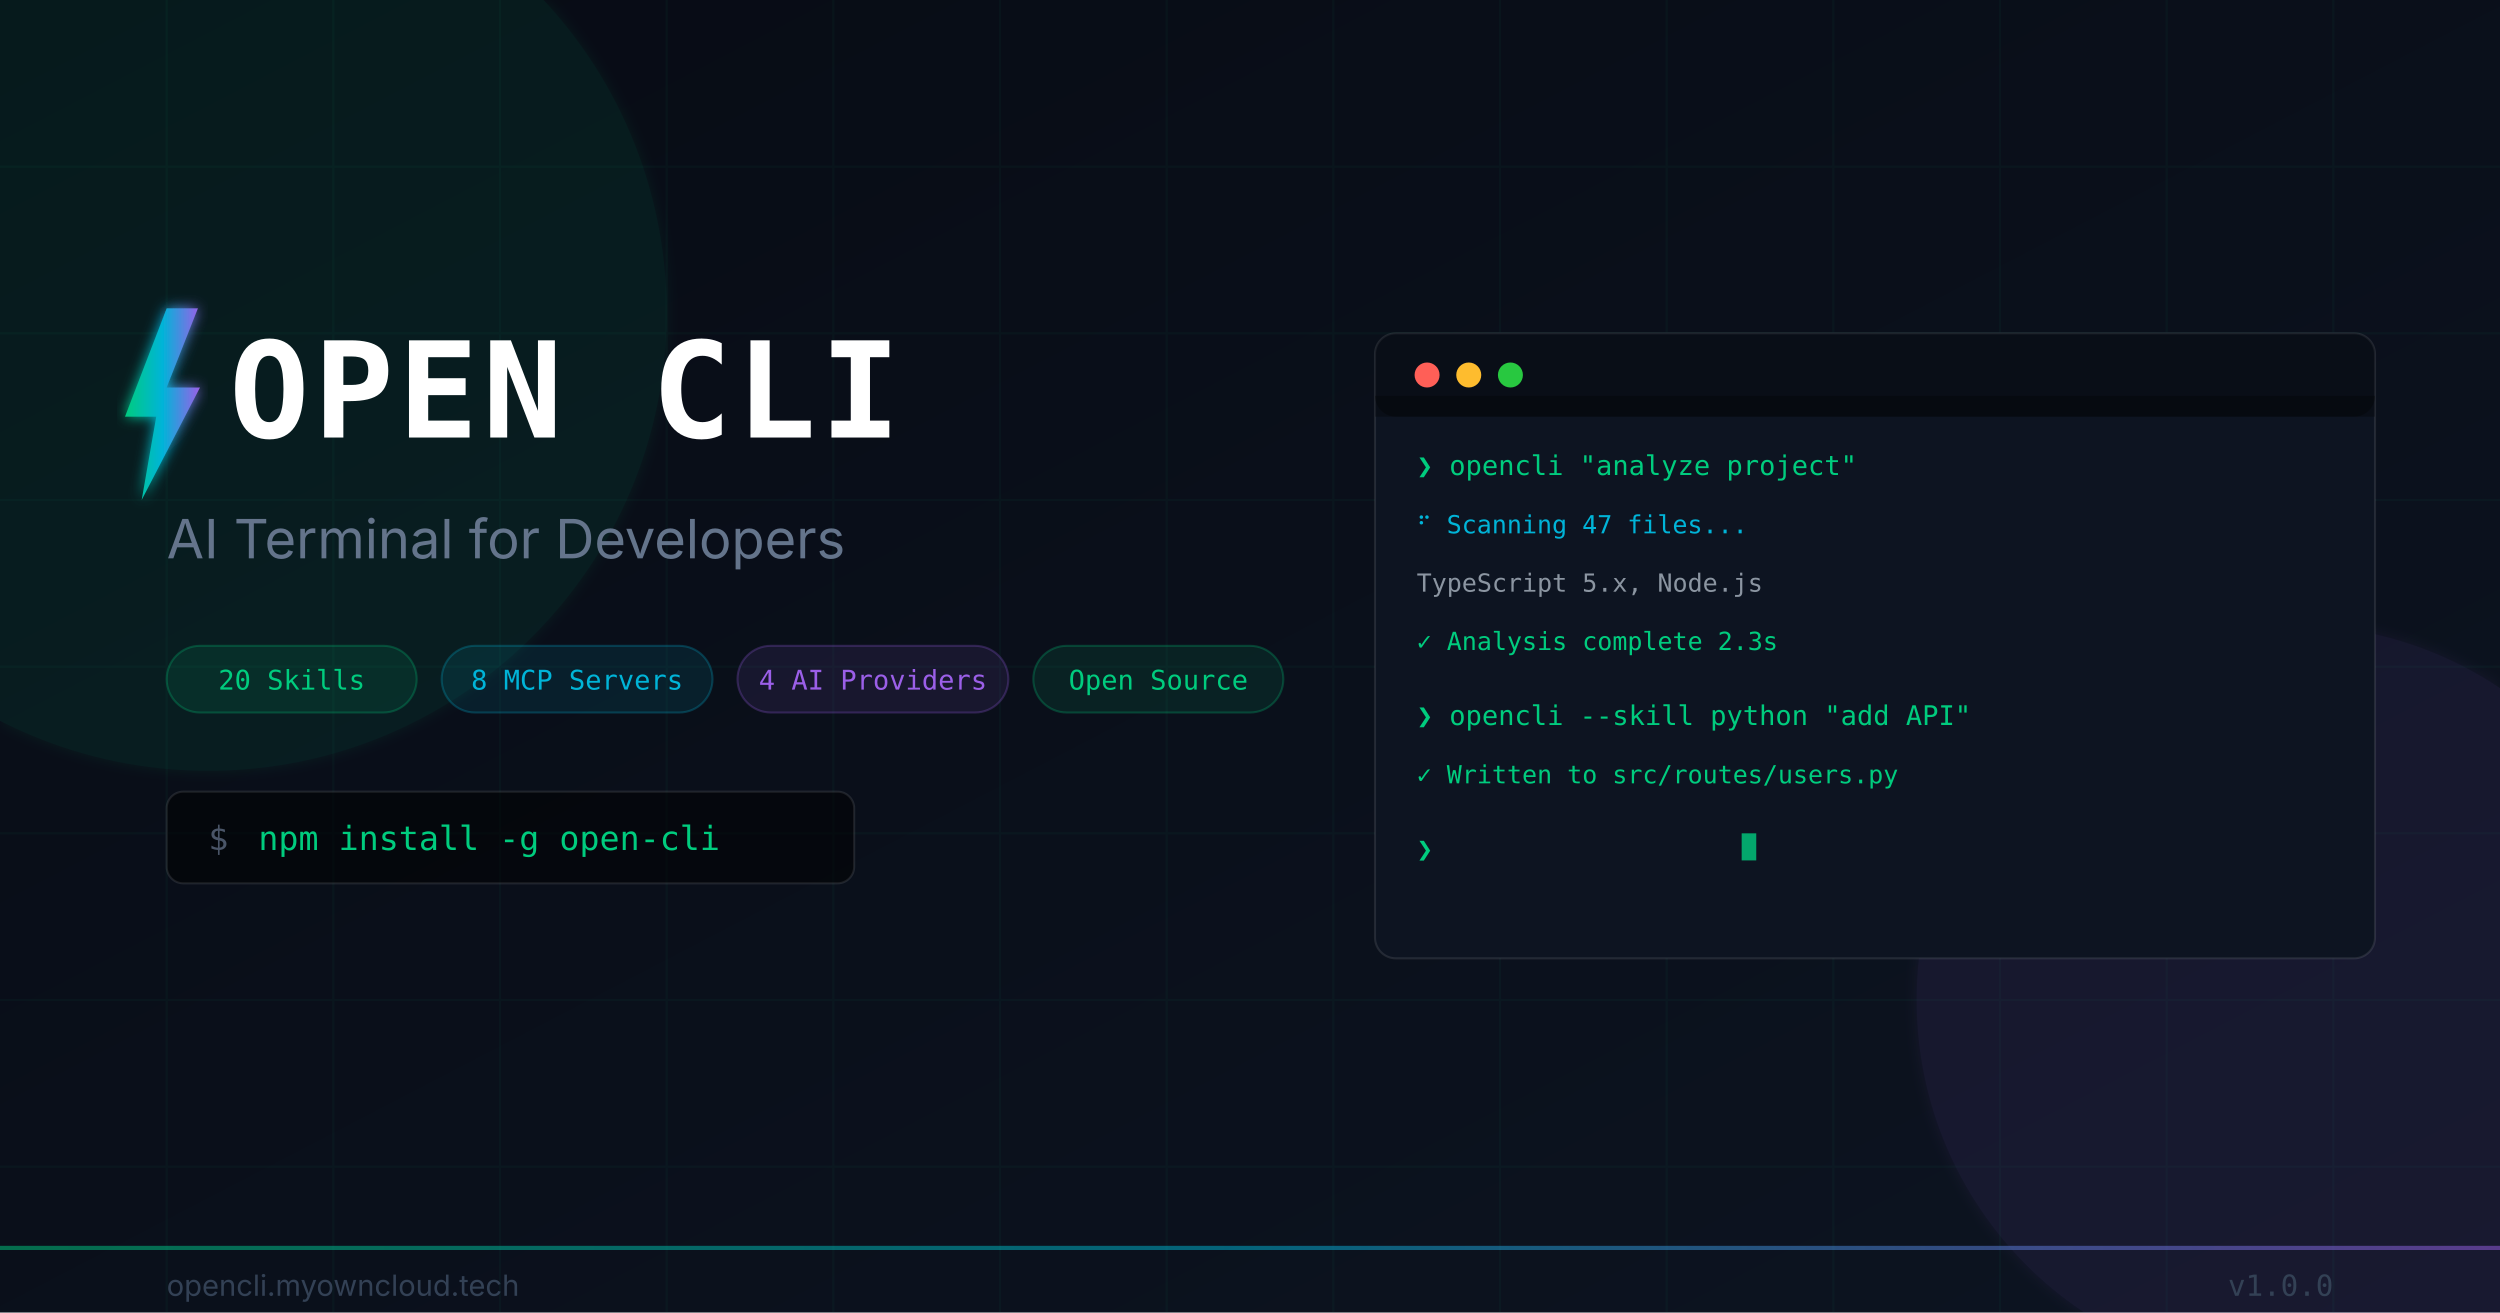
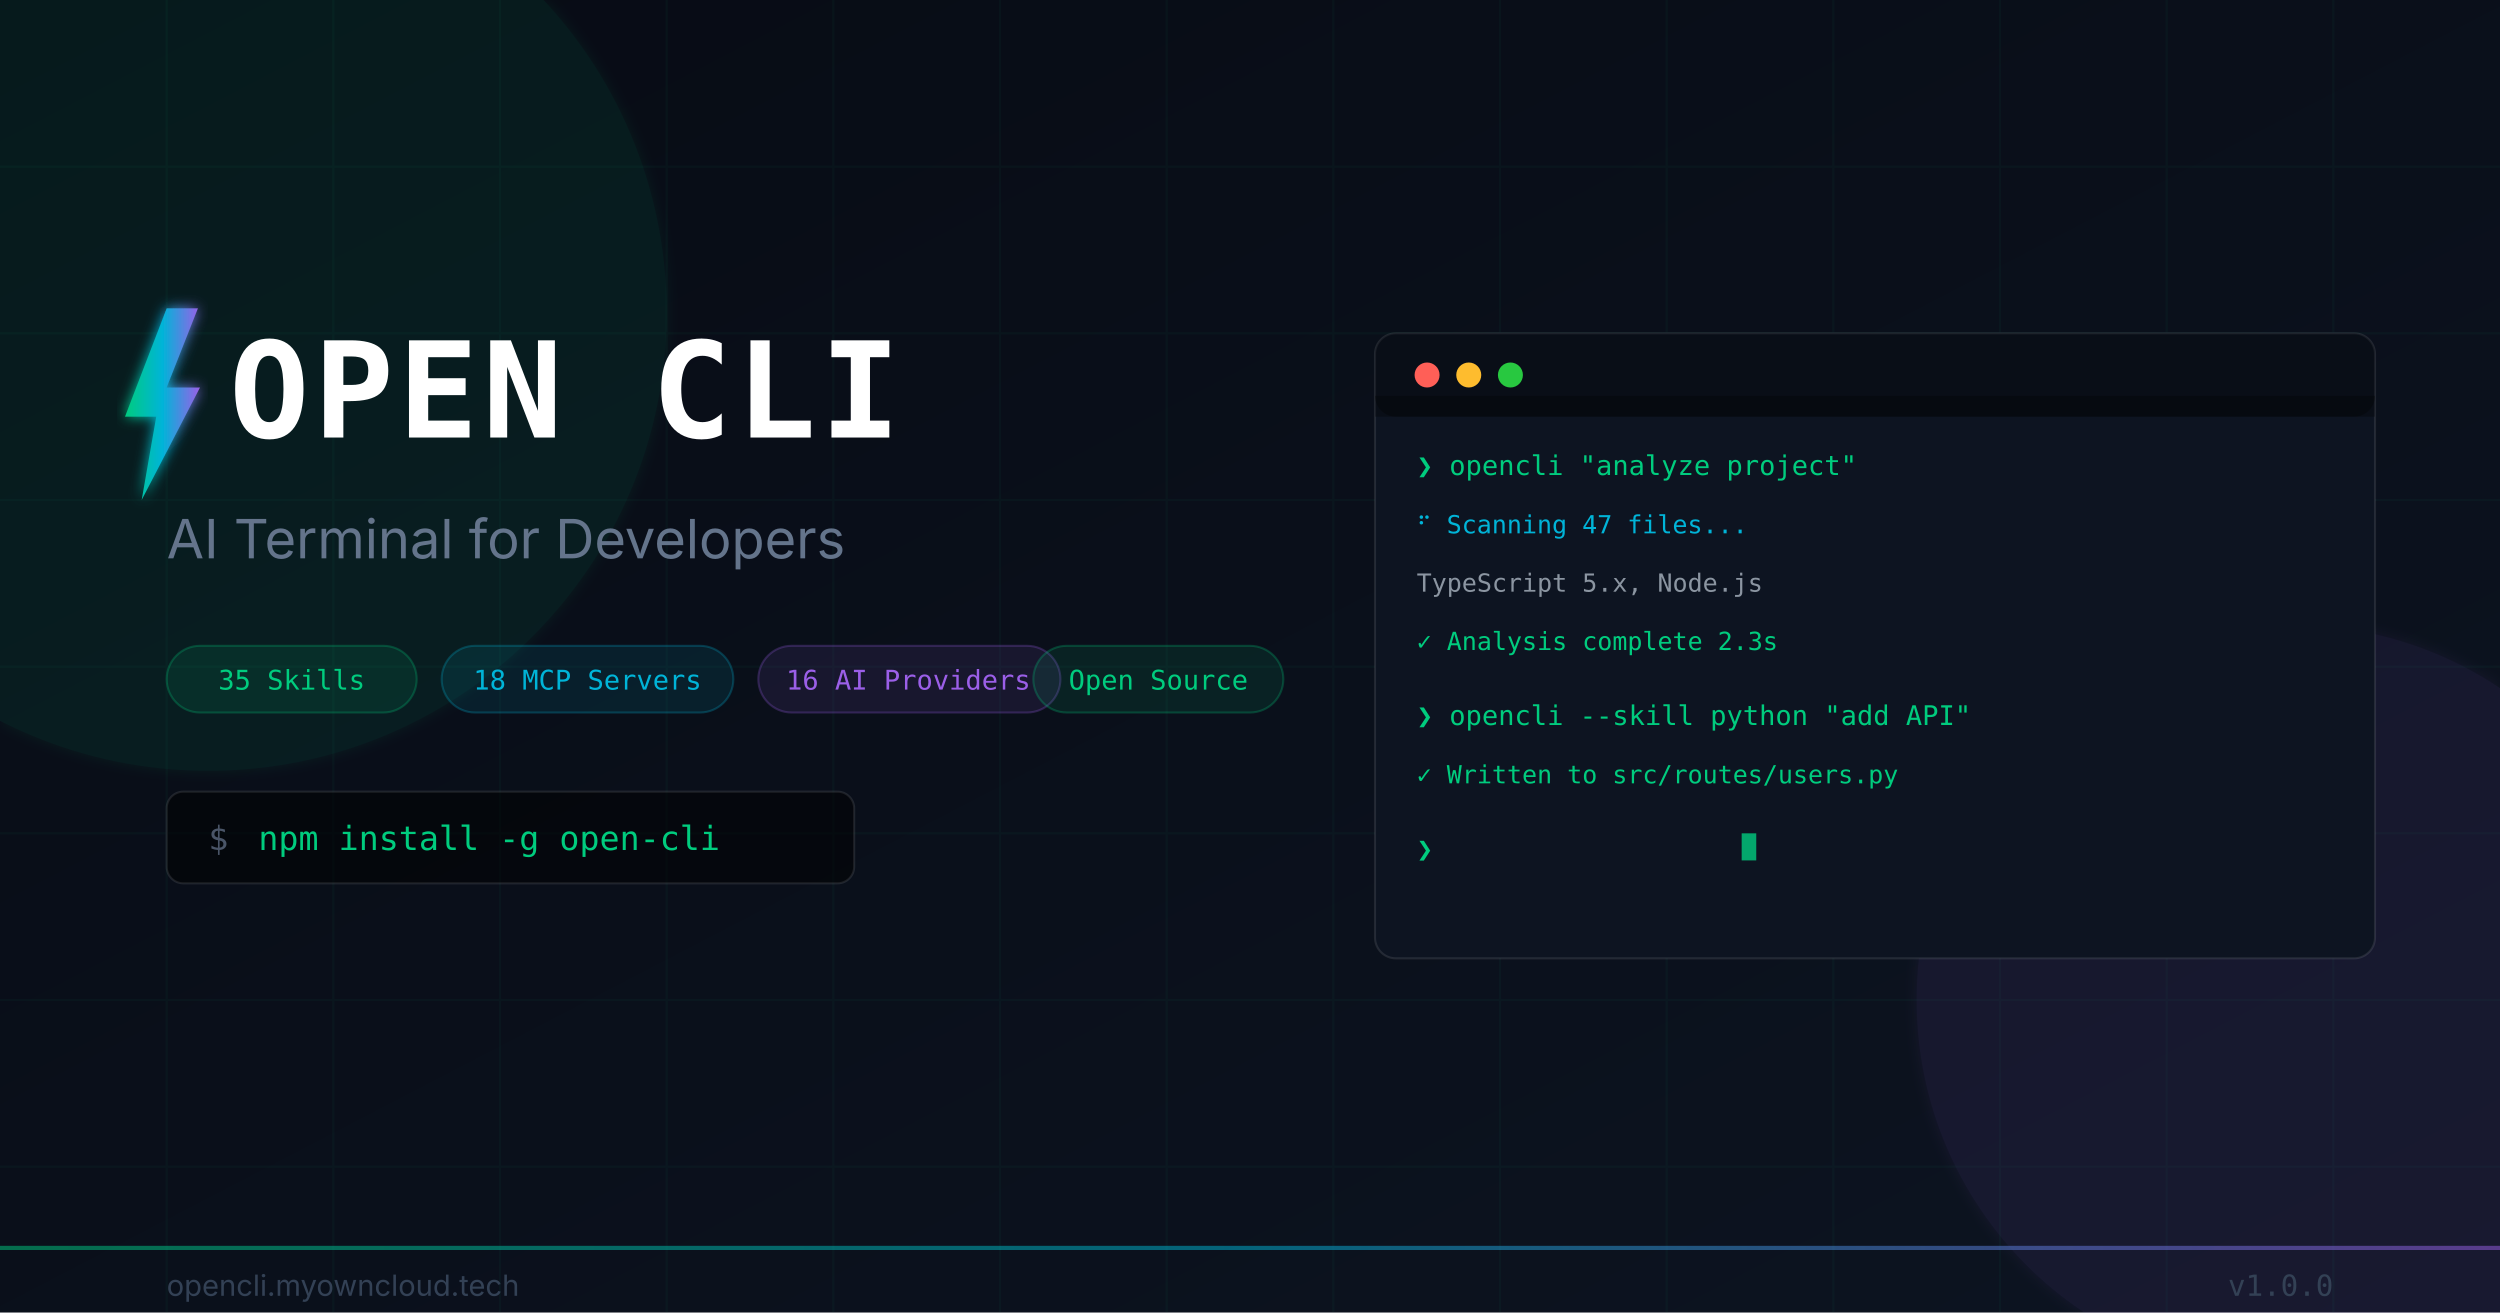
<svg xmlns="http://www.w3.org/2000/svg" viewBox="0 0 1200 630" width="1200" height="630">
  <defs>
    <linearGradient id="bg" x1="0%" y1="0%" x2="100%" y2="100%">
      <stop offset="0%" style="stop-color:#070b14" />
      <stop offset="100%" style="stop-color:#0d1421" />
    </linearGradient>
    <linearGradient id="accent" x1="0%" y1="0%" x2="100%" y2="0%">
      <stop offset="0%" style="stop-color:#00cc7e" />
      <stop offset="50%" style="stop-color:#00b4d8" />
      <stop offset="100%" style="stop-color:#9b5fe8" />
    </linearGradient>
    <filter id="glow">
      <feGaussianBlur stdDeviation="3" result="blur" />
      <feMerge>
        <feMergeNode in="blur" />
        <feMergeNode in="SourceGraphic" />
      </feMerge>
    </filter>
  </defs>
  <rect width="1200" height="630" fill="url(#bg)" />
  <g opacity="0.04" stroke="#00cc7e" stroke-width="1">
    <line x1="0" y1="80" x2="1200" y2="80" />
    <line x1="0" y1="160" x2="1200" y2="160" />
    <line x1="0" y1="240" x2="1200" y2="240" />
    <line x1="0" y1="320" x2="1200" y2="320" />
    <line x1="0" y1="400" x2="1200" y2="400" />
    <line x1="0" y1="480" x2="1200" y2="480" />
    <line x1="0" y1="560" x2="1200" y2="560" />
    <line x1="80" y1="0" x2="80" y2="630" />
    <line x1="160" y1="0" x2="160" y2="630" />
    <line x1="240" y1="0" x2="240" y2="630" />
    <line x1="320" y1="0" x2="320" y2="630" />
    <line x1="400" y1="0" x2="400" y2="630" />
    <line x1="480" y1="0" x2="480" y2="630" />
    <line x1="560" y1="0" x2="560" y2="630" />
    <line x1="640" y1="0" x2="640" y2="630" />
    <line x1="720" y1="0" x2="720" y2="630" />
    <line x1="800" y1="0" x2="800" y2="630" />
    <line x1="880" y1="0" x2="880" y2="630" />
    <line x1="960" y1="0" x2="960" y2="630" />
    <line x1="1040" y1="0" x2="1040" y2="630" />
    <line x1="1120" y1="0" x2="1120" y2="630" />
  </g>
  <ellipse cx="100" cy="150" rx="220" ry="220" fill="#00cc7e" opacity="0.08" filter="url(#glow)" />
  <ellipse cx="1100" cy="480" rx="180" ry="180" fill="#9b5fe8" opacity="0.08" filter="url(#glow)" />
  <rect x="660" y="160" width="480" height="300" rx="10" fill="#0d1421" stroke="rgba(255,255,255,0.1)" stroke-width="1" />
  <rect x="660" y="160" width="480" height="40" rx="10" fill="rgba(0,0,0,0.3)" />
  <rect x="660" y="190" width="480" height="10" fill="rgba(0,0,0,0.3)" />
  <circle cx="685" cy="180" r="6" fill="#ff5f57" />
  <circle cx="705" cy="180" r="6" fill="#febc2e" />
  <circle cx="725" cy="180" r="6" fill="#28c840" />
  <text x="680" y="228" font-family="'JetBrains Mono', monospace" font-size="13" fill="#00cc7e">❯ opencli "analyze project"</text>
  <text x="680" y="256" font-family="'JetBrains Mono', monospace" font-size="12" fill="#00b4d8">⠋ Scanning 47 files...</text>
  <text x="680" y="284" font-family="'JetBrains Mono', monospace" font-size="12" fill="#8b95a1">  TypeScript 5.x, Node.js</text>
  <text x="680" y="312" font-family="'JetBrains Mono', monospace" font-size="12" fill="#00cc7e">✓ Analysis complete 2.3s</text>
  <text x="680" y="348" font-family="'JetBrains Mono', monospace" font-size="13" fill="#00cc7e">❯ opencli --skill python "add API"</text>
  <text x="680" y="376" font-family="'JetBrains Mono', monospace" font-size="12" fill="#00cc7e">✓ Written to src/routes/users.py</text>
  <text x="680" y="412" font-family="'JetBrains Mono', monospace" font-size="13" fill="#00cc7e">❯ <rect x="830" y="400" width="7" height="13" fill="#00cc7e" opacity="0.8" />
  </text>
  <rect x="836" y="400" width="7" height="13" fill="#00cc7e" opacity="0.8" />
  <polygon points="80,148 60,200 75,200 68,240 96,186 80,186 95,148" fill="url(#accent)" filter="url(#glow)" />
  <text x="110" y="210" font-family="'JetBrains Mono', monospace" font-size="64" font-weight="700" fill="white" letter-spacing="2">OPEN CLI</text>
  <text x="80" y="268" font-family="Inter, sans-serif" font-size="26" fill="#64748b">AI Terminal for Developers</text>
  <rect x="80" y="310" width="120" height="32" rx="16" fill="rgba(0,204,126,0.1)" stroke="rgba(0,204,126,0.25)" stroke-width="1" />
-   <text x="140" y="331" font-family="'JetBrains Mono', monospace" font-size="13" fill="#00cc7e" text-anchor="middle">20 Skills</text>
-   <rect x="212" y="310" width="130" height="32" rx="16" fill="rgba(0,180,216,0.1)" stroke="rgba(0,180,216,0.25)" stroke-width="1" />
-   <text x="277" y="331" font-family="'JetBrains Mono', monospace" font-size="13" fill="#00b4d8" text-anchor="middle">8 MCP Servers</text>
-   <rect x="354" y="310" width="130" height="32" rx="16" fill="rgba(155,95,232,0.1)" stroke="rgba(155,95,232,0.25)" stroke-width="1" />
-   <text x="419" y="331" font-family="'JetBrains Mono', monospace" font-size="13" fill="#9b5fe8" text-anchor="middle">4 AI Providers</text>
+   <text x="140" y="331" font-family="'JetBrains Mono', monospace" font-size="13" fill="#00cc7e" text-anchor="middle">35 Skills</text>
+   <rect x="212" y="310" width="140" height="32" rx="16" fill="rgba(0,180,216,0.1)" stroke="rgba(0,180,216,0.25)" stroke-width="1" />
+   <text x="282" y="331" font-family="'JetBrains Mono', monospace" font-size="13" fill="#00b4d8" text-anchor="middle">18 MCP Servers</text>
+   <rect x="364" y="310" width="145" height="32" rx="16" fill="rgba(155,95,232,0.1)" stroke="rgba(155,95,232,0.25)" stroke-width="1" />
+   <text x="436" y="331" font-family="'JetBrains Mono', monospace" font-size="13" fill="#9b5fe8" text-anchor="middle">16 AI Providers</text>
  <rect x="496" y="310" width="120" height="32" rx="16" fill="rgba(0,204,126,0.1)" stroke="rgba(0,204,126,0.25)" stroke-width="1" />
  <text x="556" y="331" font-family="'JetBrains Mono', monospace" font-size="13" fill="#00cc7e" text-anchor="middle">Open Source</text>
  <rect x="80" y="380" width="330" height="44" rx="8" fill="rgba(0,0,0,0.5)" stroke="rgba(255,255,255,0.1)" stroke-width="1" />
  <text x="100" y="408" font-family="'JetBrains Mono', monospace" font-size="16" fill="#4a5568">$ </text>
  <text x="124" y="408" font-family="'JetBrains Mono', monospace" font-size="16" fill="#00cc7e">npm install -g open-cli</text>
  <rect x="0" y="598" width="1200" height="2" fill="url(#accent)" opacity="0.5" />
  <text x="80" y="622" font-family="Inter, sans-serif" font-size="14" fill="#334155">opencli.myowncloud.tech</text>
  <text x="1120" y="622" font-family="'JetBrains Mono', monospace" font-size="14" fill="#334155" text-anchor="end">v1.0.0</text>
</svg>
